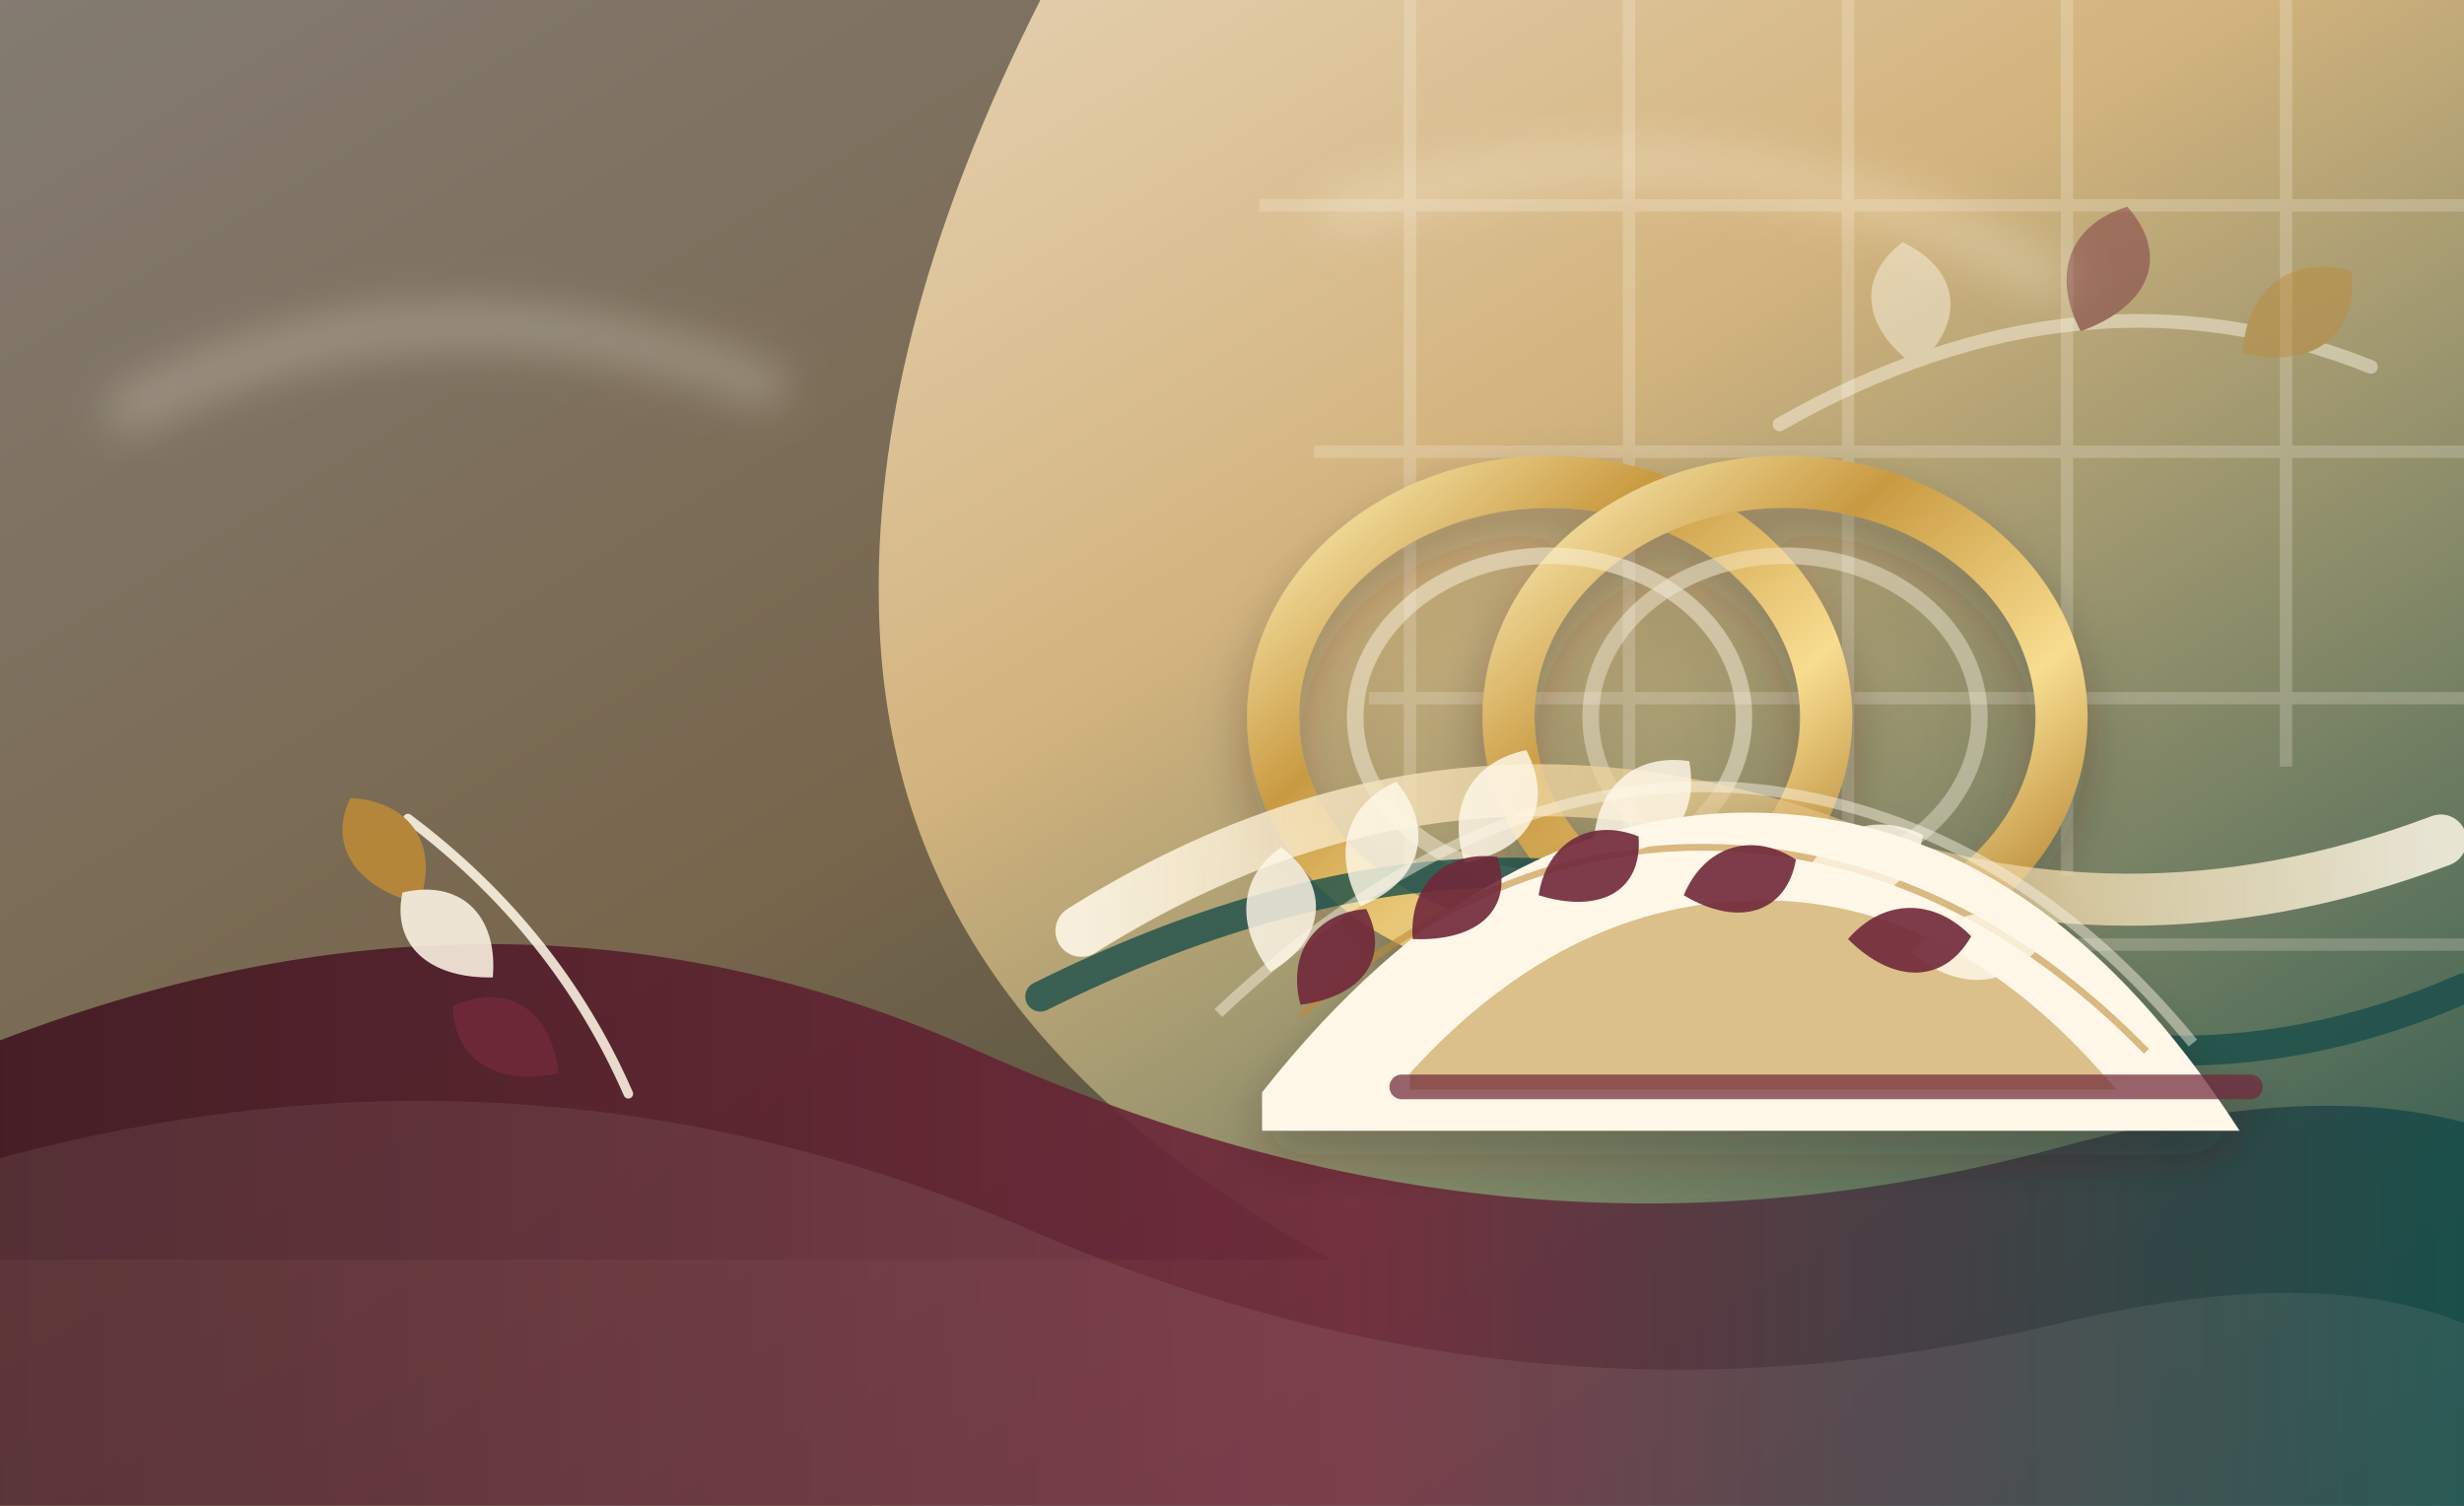
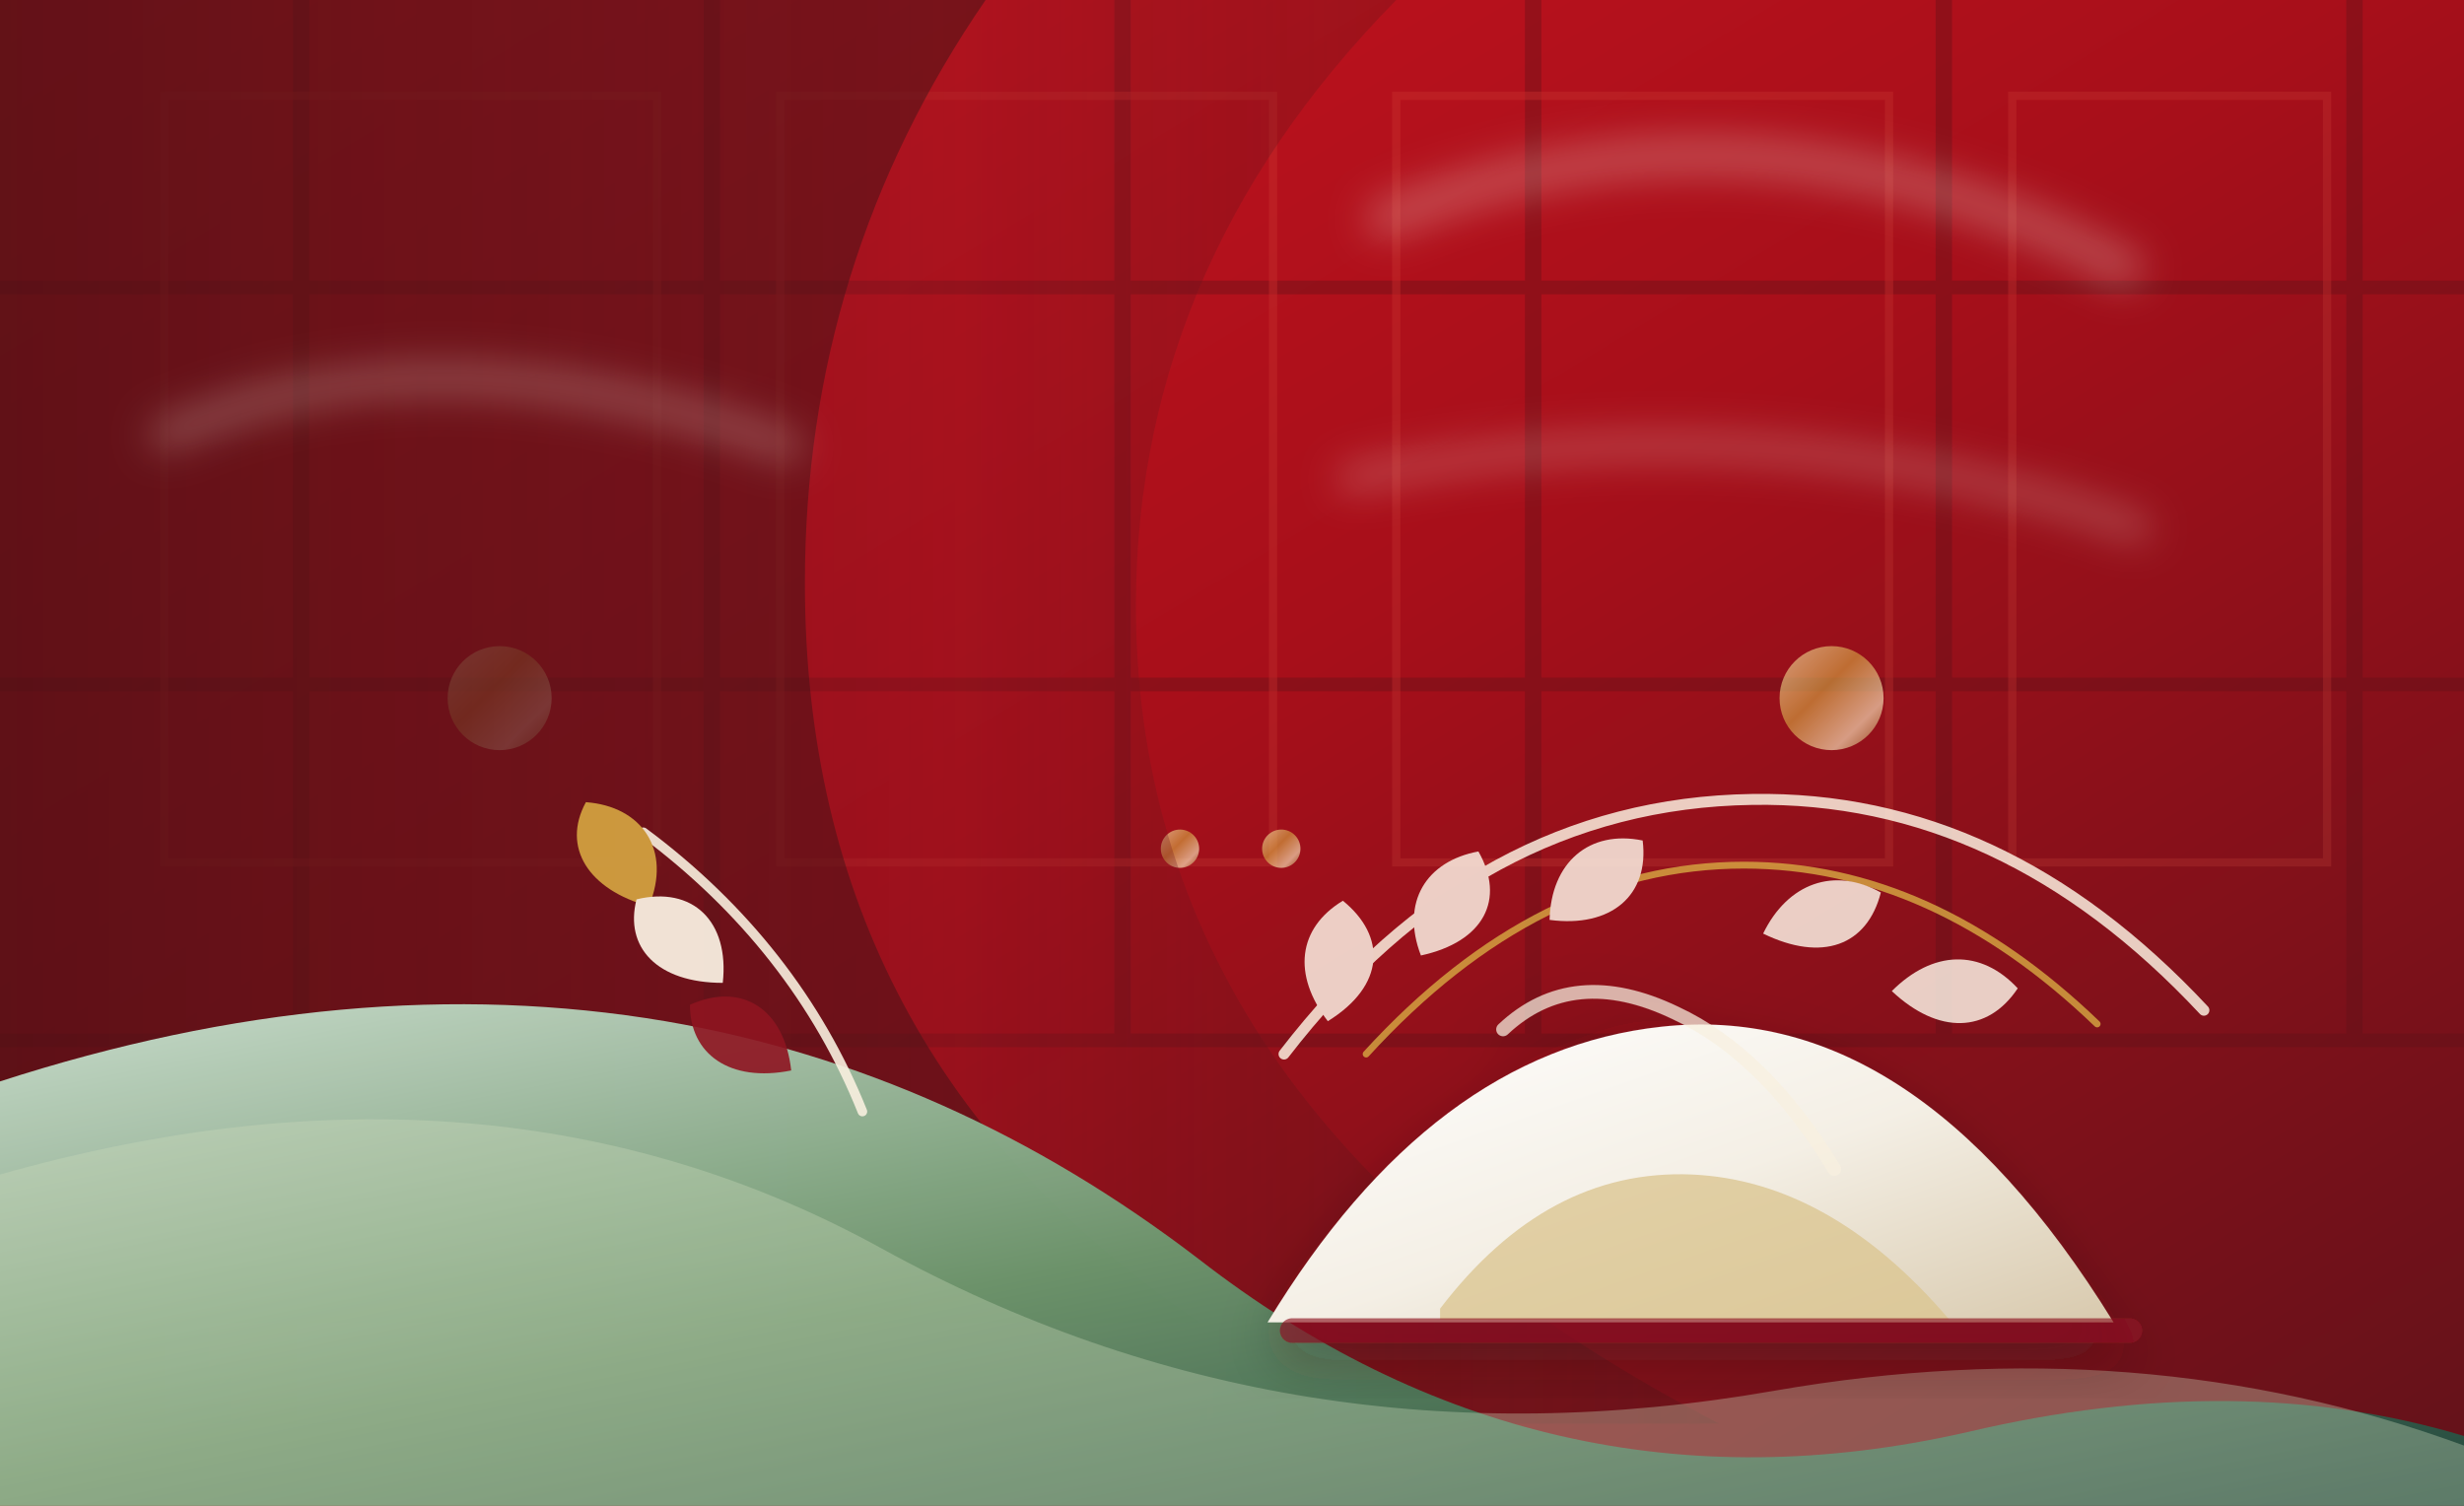
<svg xmlns="http://www.w3.org/2000/svg" viewBox="0 0 1800 1100" role="img" aria-labelledby="title desc">
  <defs>
-     <linearGradient id="bg" x1="0" x2="1" y1="0" y2="1">
-       <stop offset="0" stop-color="#efe2d1" />
-       <stop offset="0.45" stop-color="#d3b47e" />
-       <stop offset="1" stop-color="#174d49" />
+     <linearGradient id="redWall" x1="0" x2="1" y1="0" y2="1">
+       <stop offset="0" stop-color="#cf1520" />
+       <stop offset="0.48" stop-color="#a70f1a" />
+       <stop offset="1" stop-color="#62121a" />
    </linearGradient>
-     <linearGradient id="wineBand" x1="0" x2="1">
-       <stop offset="0" stop-color="#3f1620" />
-       <stop offset="0.55" stop-color="#70283a" />
-       <stop offset="1" stop-color="#174d49" />
+     <linearGradient id="deepRed" x1="0" x2="1">
+       <stop offset="0" stop-color="#5a1018" stop-opacity="0.72" />
+       <stop offset="0.56" stop-color="#8e1420" stop-opacity="0.38" />
+       <stop offset="1" stop-color="#1a1612" stop-opacity="0.16" />
    </linearGradient>
-     <linearGradient id="ringGold" x1="0" x2="1" y1="0" y2="1">
-       <stop offset="0" stop-color="#fff2ba" />
-       <stop offset="0.34" stop-color="#c99a41" />
-       <stop offset="0.68" stop-color="#f8dd8f" />
-       <stop offset="1" stop-color="#a87424" />
+     <linearGradient id="garden" x1="0" x2="1" y1="0" y2="1">
+       <stop offset="0" stop-color="#cadfcf" />
+       <stop offset="0.48" stop-color="#6c956c" />
+       <stop offset="1" stop-color="#20483c" />
    </linearGradient>
-     <linearGradient id="ribbon" x1="0" x2="1">
-       <stop offset="0" stop-color="#fff8e8" stop-opacity="0.96" />
-       <stop offset="0.52" stop-color="#e9c783" stop-opacity="0.72" />
-       <stop offset="1" stop-color="#fff8e8" stop-opacity="0.92" />
+     <linearGradient id="gold" x1="0" x2="1" y1="0" y2="1">
+       <stop offset="0" stop-color="#fff0b8" />
+       <stop offset="0.42" stop-color="#d6a641" />
+       <stop offset="0.76" stop-color="#fff2c4" />
+       <stop offset="1" stop-color="#9a661c" />
+     </linearGradient>
+     <linearGradient id="gown" x1="0" x2="1" y1="0" y2="1">
+       <stop offset="0" stop-color="#ffffff" />
+       <stop offset="0.52" stop-color="#f4efe5" />
+       <stop offset="1" stop-color="#d8c9ad" />
    </linearGradient>
    <filter id="shadow" x="-20%" y="-20%" width="140%" height="140%">
-       <feDropShadow dx="0" dy="18" stdDeviation="18" flood-color="#2f211c" flood-opacity="0.28" />
+       <feDropShadow dx="0" dy="18" stdDeviation="20" flood-color="#2d1612" flood-opacity="0.28" />
    </filter>
-     <filter id="softBlur" x="-20%" y="-20%" width="140%" height="140%">
-       <feGaussianBlur stdDeviation="16" />
+     <filter id="soft" x="-20%" y="-20%" width="140%" height="140%">
+       <feGaussianBlur stdDeviation="14" />
    </filter>
  </defs>
-   <rect width="1800" height="1100" fill="url(#bg)" />
-   <path d="M0 0h760c-80 158-120 304-118 438 2 222 128 370 330 482H0Z" fill="#2b2623" opacity="0.55" />
-   <path d="M0 760c250-96 488-94 715 8 256 115 512 145 790 70 121-33 216-39 295-18v280H0Z" fill="url(#wineBand)" opacity="0.9" />
-   <path d="M0 846c260-70 512-52 756 54 245 106 494 128 747 67 126-30 225-30 297 0v133H0Z" fill="#fff7e7" opacity="0.08" />
-   <g opacity="0.22">
-     <path d="M1030 0v640M1190 0v720M1350 0v720M1510 0v640M1670 0v560" stroke="#fff7e7" stroke-width="9" />
-     <path d="M920 150h880M960 330h840M1000 510h800M1040 690h760" stroke="#fff7e7" stroke-width="9" />
+   <rect width="1800" height="1100" fill="url(#redWall)" />
+   <g opacity="0.36">
+     <path d="M220 0v760M520 0v760M820 0v760M1120 0v760M1420 0v760M1720 0v760" stroke="#5c1017" stroke-width="12" />
+     <path d="M0 210h1800M0 500h1800M0 760h1800" stroke="#5c1017" stroke-width="10" />
+     <path d="M120 70h360v560H120ZM570 70h360v560H570ZM1020 70h360v560h-360ZM1470 70h230v560h-230Z" fill="none" stroke="#e45a42" stroke-width="6" opacity="0.48" />
  </g>
-   <g transform="translate(1192 440)" filter="url(#shadow)">
-     <ellipse cx="-60" cy="84" rx="202" ry="172" fill="none" stroke="url(#ringGold)" stroke-width="38" />
-     <ellipse cx="112" cy="84" rx="202" ry="172" fill="none" stroke="url(#ringGold)" stroke-width="38" />
-     <ellipse cx="-60" cy="84" rx="142" ry="118" fill="none" stroke="#fff8e8" stroke-width="12" opacity="0.42" />
-     <ellipse cx="112" cy="84" rx="142" ry="118" fill="none" stroke="#fff8e8" stroke-width="12" opacity="0.36" />
+   <g opacity="0.62">
+     <circle cx="365" cy="510" r="38" fill="url(#gold)" />
+     <circle cx="1338" cy="510" r="38" fill="url(#gold)" />
+     <circle cx="862" cy="620" r="14" fill="url(#gold)" />
+     <circle cx="936" cy="620" r="14" fill="url(#gold)" />
  </g>
-   <path d="M790 680c178-112 362-132 552-62 135 50 282 56 441-4" fill="none" stroke="url(#ribbon)" stroke-width="38" stroke-linecap="round" opacity="0.92" />
-   <path d="M760 728c225-112 424-120 596-24 137 76 289 86 444 18" fill="none" stroke="#174d49" stroke-width="22" stroke-linecap="round" opacity="0.78" />
-   <g transform="translate(1330 670)" filter="url(#shadow)">
-     <path d="M-408 128c112-142 236-210 372-204 132 6 246 83 342 232H-408Z" fill="#fff8e8" />
-     <path d="M-300 114c80-88 170-130 270-126 90 4 172 50 246 138H-300Z" fill="#dbc08a" />
-     <path d="M-306 124h620" stroke="#70283a" stroke-width="18" stroke-linecap="round" opacity="0.72" />
+   <path d="M0 0h720c-88 128-132 270-132 426 0 230 96 410 288 540H0Z" fill="#17120f" opacity="0.5" />
+   <path d="M0 0h1020c-130 132-194 285-190 458 6 244 148 438 426 582H0Z" fill="url(#deepRed)" opacity="0.9" />
+   <path d="M0 790c170-55 332-70 486-44 140 24 270 82 390 174 165 128 352 174 562 126 132-31 252-30 362 3v51H0Z" fill="url(#garden)" opacity="0.98" />
+   <path d="M0 858c240-68 455-50 644 54 200 110 417 145 652 104 178-31 346-18 504 40v44H0Z" fill="#cbd9ba" opacity="0.35" />
+   <g transform="translate(1164 760)" filter="url(#shadow)">
+     <path d="M-238 206c80-132 176-204 288-216 120-13 230 54 330 216H-238Z" fill="url(#gown)" />
+     <path d="M-112 196c52-68 113-101 184-98 67 3 130 38 188 106H-112Z" fill="#dbc591" opacity="0.78" />
+     <path d="M-220 212h612" stroke="#8e1420" stroke-width="18" stroke-linecap="round" opacity="0.65" />
+     <path d="M-66-8c34-32 76-36 126-12 43 20 82 58 116 114" fill="none" stroke="#f8f0df" stroke-width="10" stroke-linecap="round" opacity="0.72" />
  </g>
-   <g transform="translate(1280 620)">
-     <path d="M-390 120c134-126 269-180 405-162 116 16 219 77 307 184" fill="none" stroke="#fff8e8" stroke-width="8" opacity="0.45" />
-     <path d="M-330 122c107-95 221-135 342-120 102 13 194 62 276 146" fill="none" stroke="#bd8a37" stroke-width="5" opacity="0.58" />
-     <g fill="#fff8e8" opacity="0.82">
-       <path d="M-352 90c-26-34-23-70 8-91 35 26 35 66-8 91Z" />
-       <path d="M-286 42c-22-40-10-75 26-91 28 34 20 72-26 91Z" />
-       <path d="M-210 10c-14-42 6-74 45-82 20 39 4 73-45 82Z" />
-       <path d="M-116 2c0-46 29-72 70-66 8 44-18 72-70 66Z" />
-       <path d="M34 28c18-42 54-56 91-38-10 44-46 59-91 38Z" />
-       <path d="M116 76c30-34 68-38 99-12-24 38-62 42-99 12Z" />
-     </g>
-     <g fill="#70283a" opacity="0.9">
-       <path d="M-330 114c-10-38 11-67 48-70 18 35-2 64-48 70Z" />
-       <path d="M-248 66c-3-40 24-65 62-60 12 38-14 62-62 60Z" />
-       <path d="M-156 34c6-39 38-57 73-43 3 40-28 57-73 43Z" />
-       <path d="M-50 34c15-36 50-47 82-26-7 39-42 50-82 26Z" />
-       <path d="M70 66c26-30 63-30 90-2-20 35-57 35-90 2Z" />
+   <g transform="translate(1248 664)" opacity="0.82">
+     <path d="M-310 106c94-122 208-184 342-186 122-2 232 49 330 154" fill="none" stroke="#fff7e5" stroke-width="8" stroke-linecap="round" />
+     <path d="M-250 106c84-92 176-138 276-138 92 0 178 39 258 116" fill="none" stroke="#d6a641" stroke-width="5" stroke-linecap="round" />
+     <g fill="#fff8ea">
+       <path d="M-278 82c-26-34-22-68 11-88 32 26 31 62-11 88Z" />
+       <path d="M-210 34c-15-39 4-69 42-76 20 35 4 66-42 76Z" />
+       <path d="M-116 8c1-42 29-66 68-58 5 40-23 64-68 58Z" />
+       <path d="M40 18c18-37 52-49 86-30-10 39-43 51-86 30Z" />
+       <path d="M134 60c30-30 65-31 92-2-22 33-58 34-92 2Z" />
    </g>
  </g>
-   <g transform="translate(298 748)" opacity="0.86">
-     <path d="M0-150c72 54 126 121 161 201" fill="none" stroke="#fff8e8" stroke-width="7" stroke-linecap="round" />
-     <path d="M8-88c-46-11-67-43-50-77 43 2 66 34 50 77Z" fill="#bd8a37" />
-     <path d="M62-34c-48 1-74-25-66-62 42-10 70 16 66 62Z" fill="#fff8e8" />
-     <path d="M110 36c-46 10-77-11-77-49 39-18 72 2 77 49Z" fill="#70283a" />
+   <g transform="translate(470 746)" opacity="0.9">
+     <path d="M0-138c74 55 128 124 160 204" fill="none" stroke="#f8f0df" stroke-width="7" stroke-linecap="round" />
+     <path d="M4-84c-44-12-64-43-46-76 41 3 63 35 46 76Z" fill="#d6a641" />
+     <path d="M58-28c-48 0-72-26-63-61 41-10 68 16 63 61Z" fill="#fff8ea" />
+     <path d="M108 36c-45 9-74-12-74-48 38-17 69 3 74 48Z" fill="#8e1420" />
  </g>
-   <g transform="translate(1520 238)" opacity="0.45">
-     <path d="M-220 72c148-84 292-98 432-42" fill="none" stroke="#fff8e8" stroke-width="10" stroke-linecap="round" />
-     <path d="M-120 30c-40-28-44-66-10-91 42 20 47 58 10 91Z" fill="#fff8e8" />
-     <path d="M0 4c-22-42-8-78 34-91 31 35 18 72-34 91Z" fill="#70283a" />
-     <path d="M118 20c4-48 35-72 80-60 4 48-28 72-80 60Z" fill="#bd8a37" />
-   </g>
-   <g opacity="0.28" filter="url(#softBlur)">
-     <path d="M980 155c180-60 352-44 516 48" fill="none" stroke="#fff7e7" stroke-width="30" stroke-linecap="round" />
-     <path d="M92 300c148-76 304-82 468-18" fill="none" stroke="#fff7e7" stroke-width="28" stroke-linecap="round" />
+   <g opacity="0.26" filter="url(#soft)">
+     <path d="M1012 160c178-72 358-60 540 36" fill="none" stroke="#fff8ea" stroke-width="28" stroke-linecap="round" />
+     <path d="M986 350c198-42 390-30 576 36" fill="none" stroke="#fff8ea" stroke-width="18" stroke-linecap="round" />
+     <path d="M120 318c132-58 284-55 456 8" fill="none" stroke="#fff8ea" stroke-width="22" stroke-linecap="round" />
  </g>
</svg>
